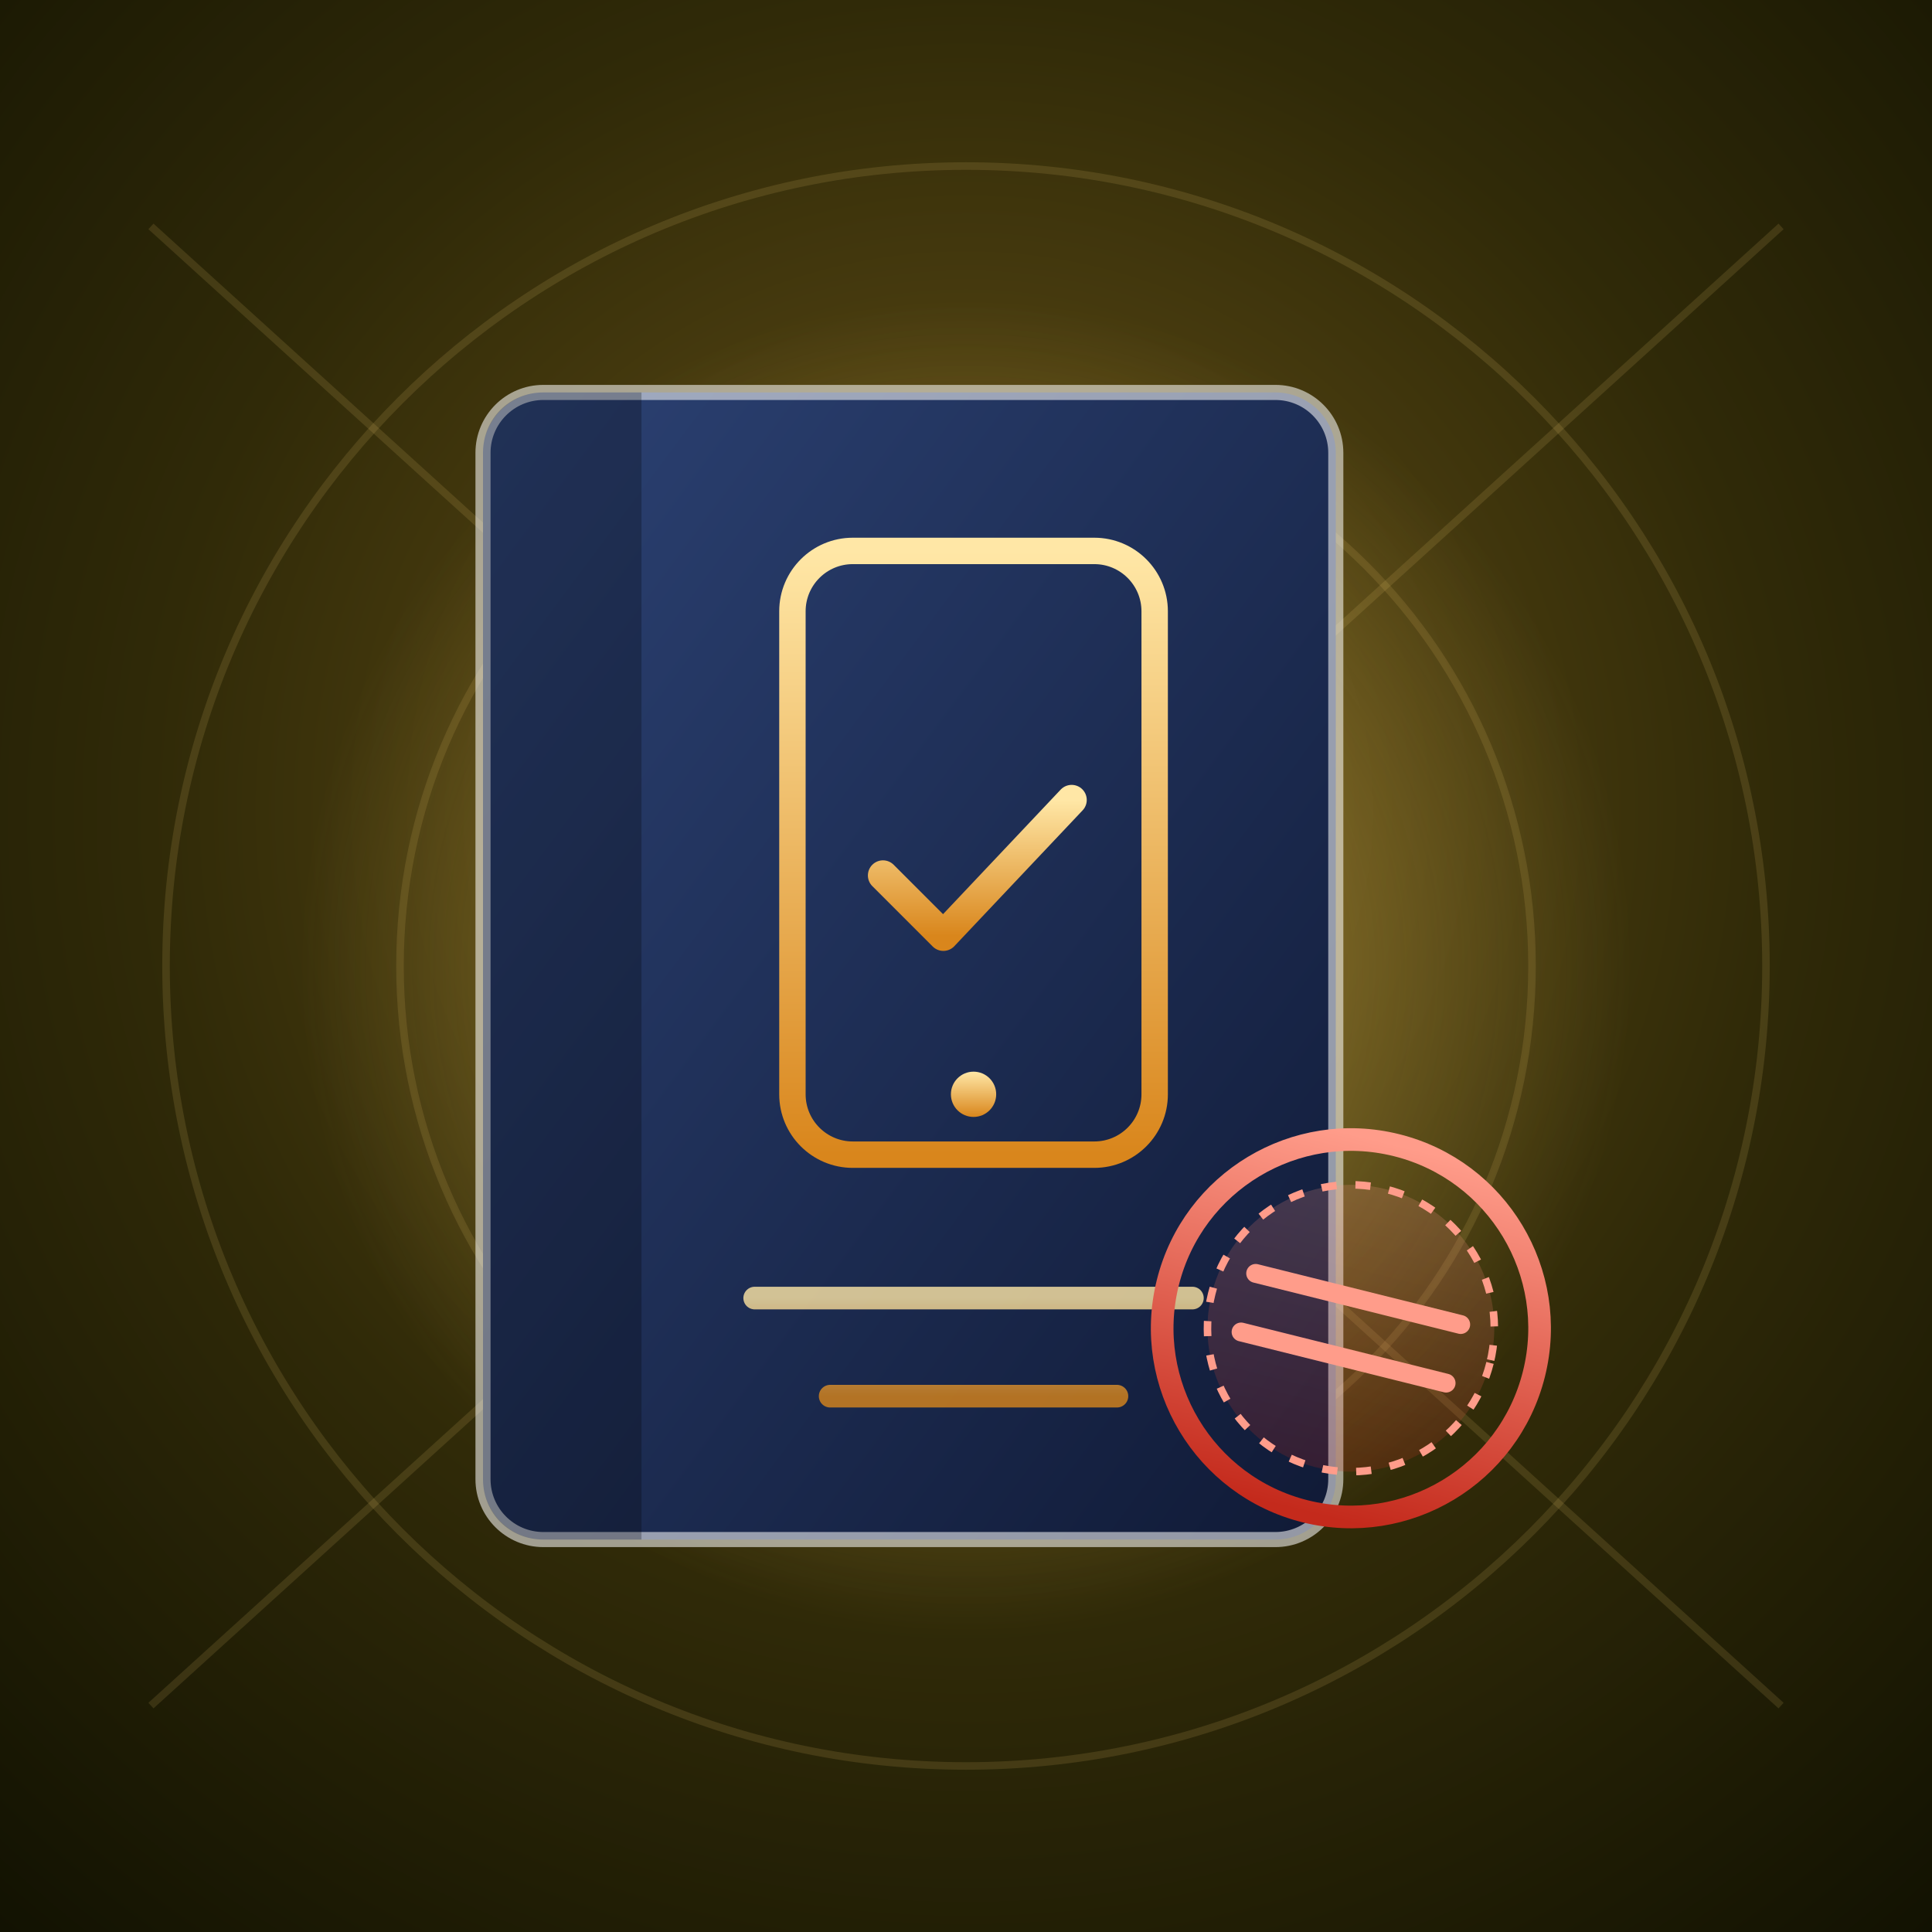
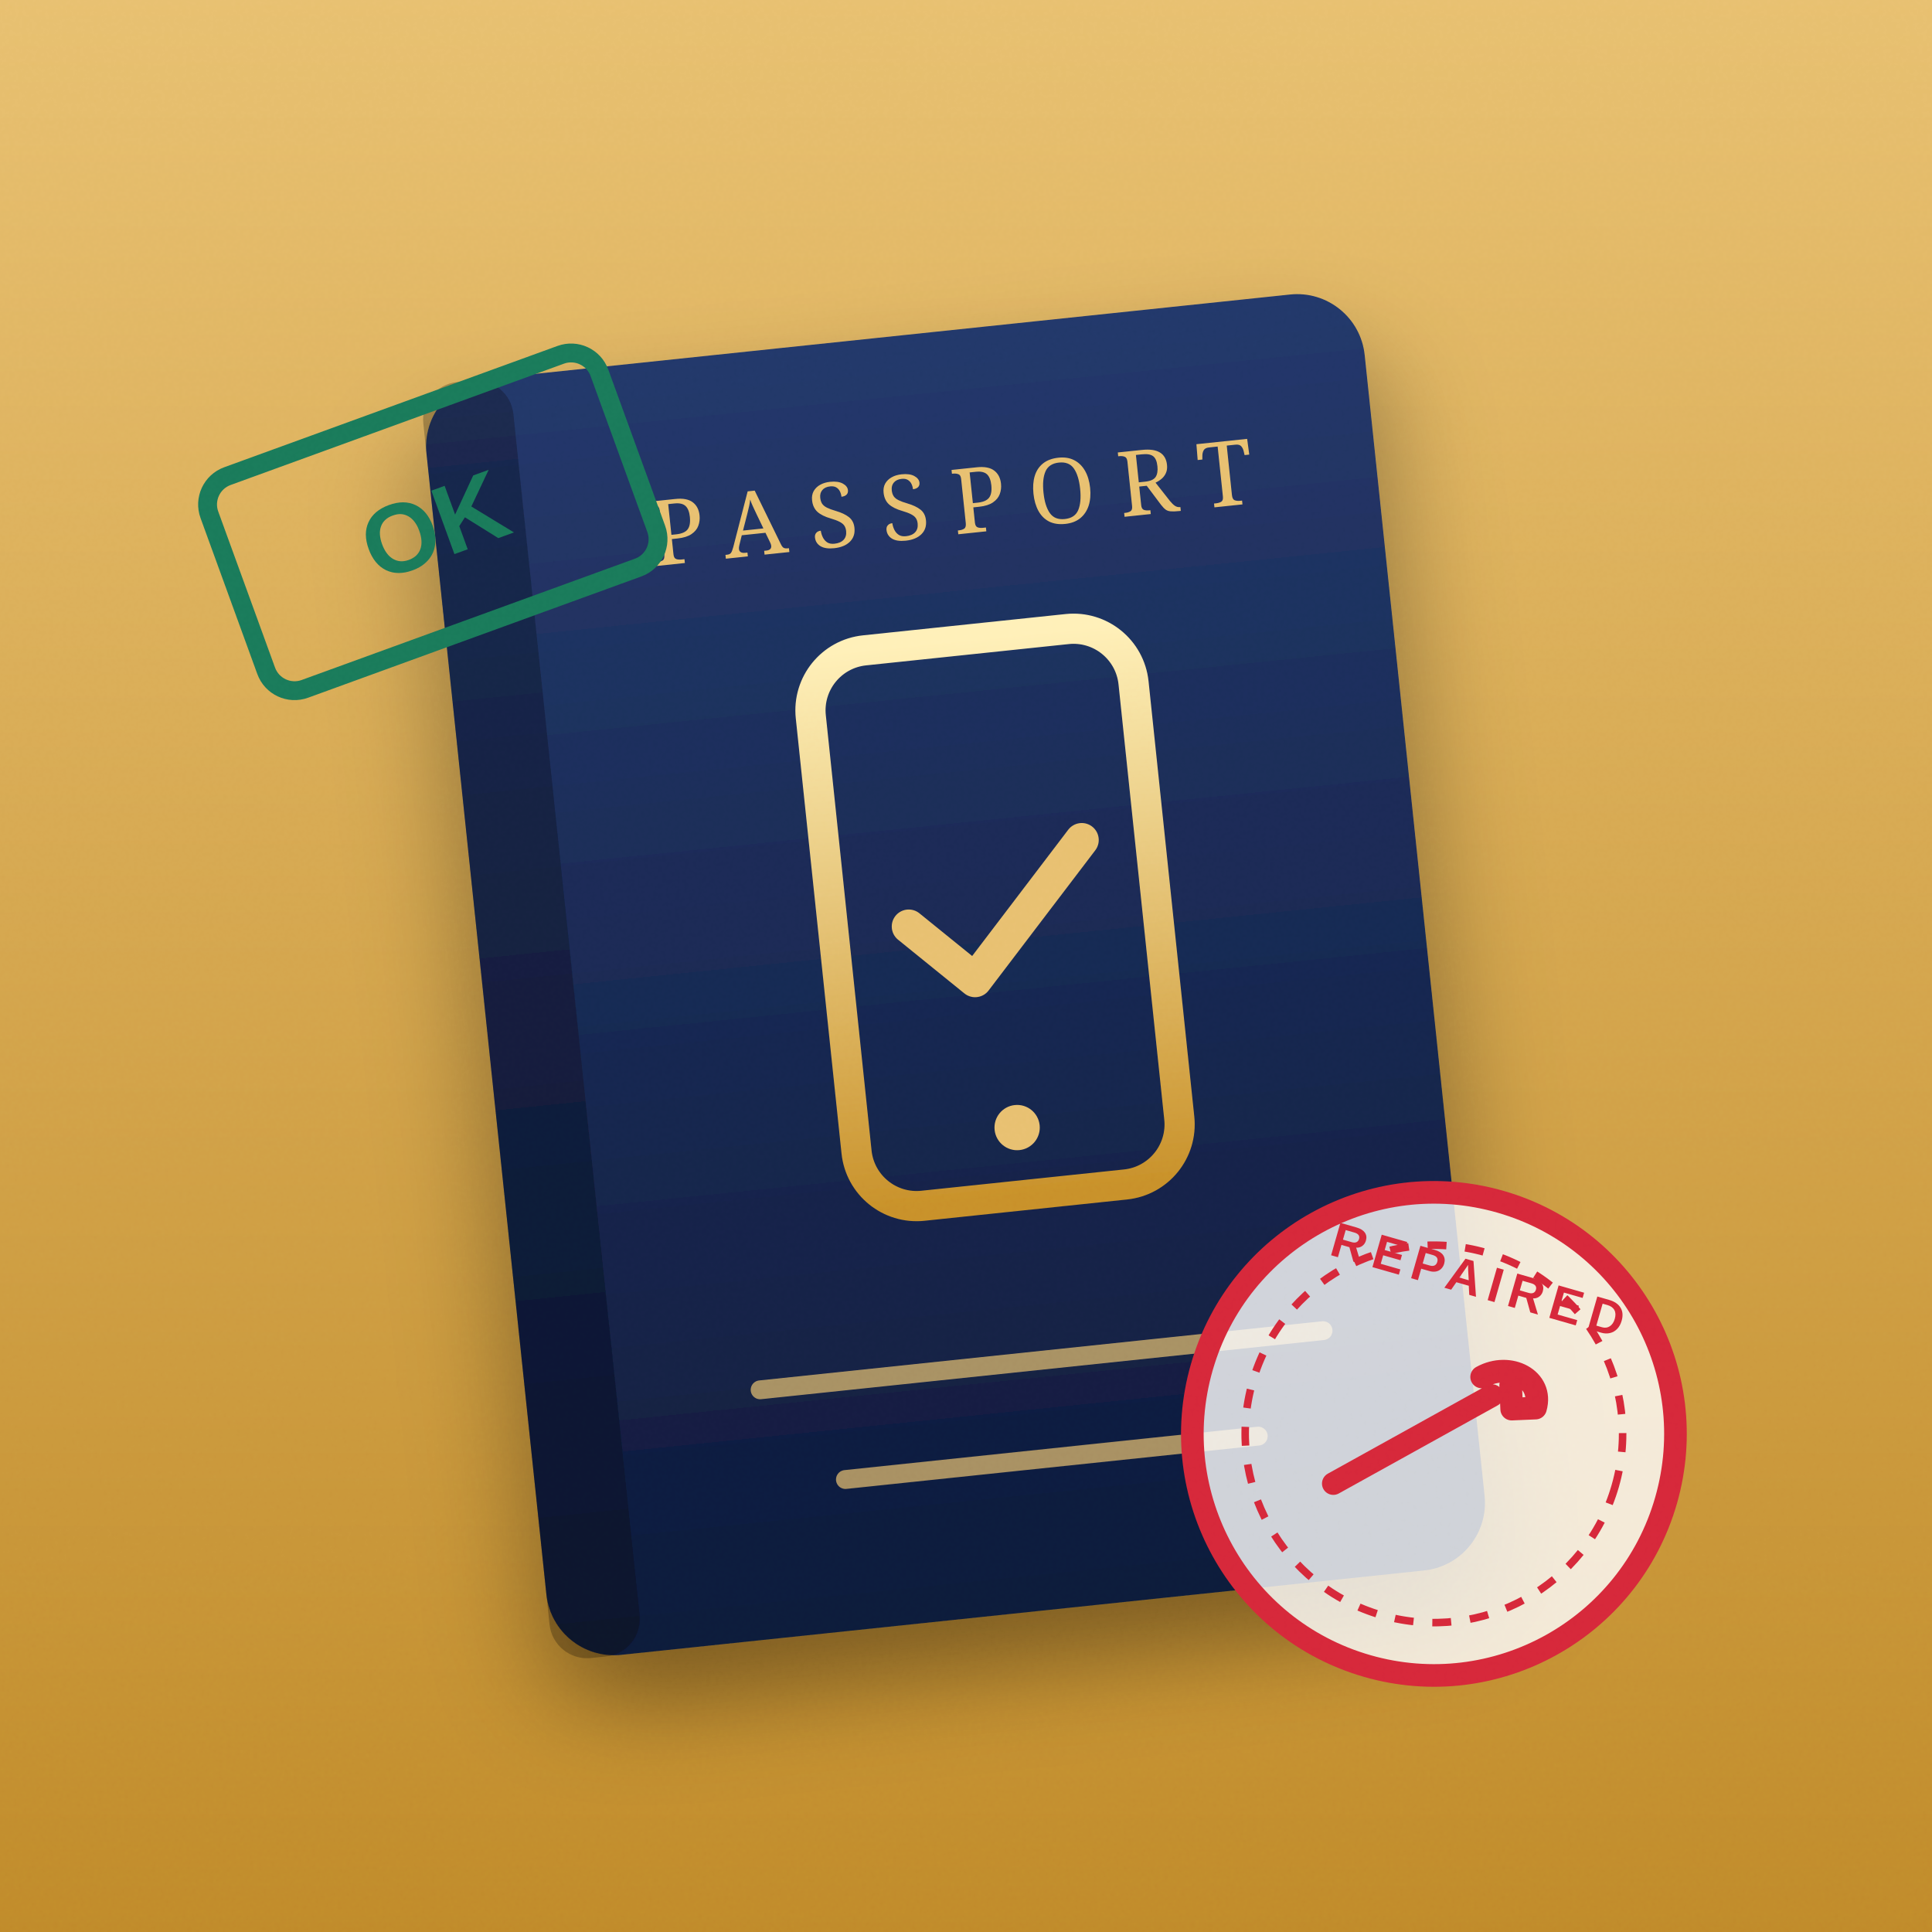
<svg xmlns="http://www.w3.org/2000/svg" viewBox="0 0 512 512">
  <defs>
-     <radialGradient id="bg" cx="50%" cy="42%" r="76%">
-       <stop offset="0" stop-color="hsl(44 62% 26%)" />
-       <stop offset=".55" stop-color="hsl(52 70% 11%)" />
-       <stop offset="1" stop-color="hsl(60 80% 4%)" />
-     </radialGradient>
-     <radialGradient id="halo" cx="50%" cy="50%" r="50%">
-       <stop offset="0" stop-color="hsl(44 95% 68%)" stop-opacity=".5" />
-       <stop offset="1" stop-color="hsl(44 95% 68%)" stop-opacity="0" />
-     </radialGradient>
-     <linearGradient id="L" x1="0" y1="0" x2="1" y2="1">
-       <stop offset="0" stop-color="hsl(44 95% 86%)" />
-       <stop offset="1" stop-color="hsl(44 70% 46%)" />
-     </linearGradient>
-     <linearGradient id="M" x1="0" y1="0" x2="0" y2="1">
-       <stop offset="0" stop-color="hsl(44 80% 62%)" />
-       <stop offset="1" stop-color="hsl(44 72% 30%)" />
-     </linearGradient>
-     <linearGradient id="D" x1="0" y1="0" x2="0" y2="1">
-       <stop offset="0" stop-color="hsl(44 55% 22%)" />
-       <stop offset="1" stop-color="hsl(44 60% 10%)" />
-     </linearGradient>
-     <linearGradient id="P" x1="0" y1="0" x2="1" y2="1">
-       <stop offset="0" stop-color="#fffdf7" />
-       <stop offset="1" stop-color="#d8d0bf" />
-     </linearGradient>
-     <linearGradient id="G" x1="0" y1="0" x2="0" y2="1">
-       <stop offset="0" stop-color="#ffe7a6" />
-       <stop offset="1" stop-color="#d9861c" />
-     </linearGradient>
-     <linearGradient id="R" x1="0" y1="0" x2="0" y2="1">
-       <stop offset="0" stop-color="#ff9c8a" />
-       <stop offset="1" stop-color="#c42a1c" />
-     </linearGradient>
-     <linearGradient id="S" x1="0" y1="0" x2="0" y2="1">
-       <stop offset="0" stop-color="#fff" stop-opacity=".35" />
+     <filter id="grain" x="0" y="0" width="100%" height="100%">
+       <feTurbulence type="fractalNoise" baseFrequency=".85" numOctaves="2" stitchTiles="stitch" />
+       <feColorMatrix values="0 0 0 0 1  0 0 0 0 1  0 0 0 0 1  0 0 0 .55 0" />
+       <feComposite in2="SourceGraphic" operator="in" />
+     </filter>
+     <filter id="sh" x="-30%" y="-30%" width="160%" height="160%">
+       <feDropShadow dx="0" dy="14" stdDeviation="14" flood-color="#000" flood-opacity=".38" />
+     </filter>
+     <filter id="sh2" x="-30%" y="-30%" width="160%" height="160%">
+       <feDropShadow dx="0" dy="6" stdDeviation="6" flood-color="#000" flood-opacity=".3" />
+     </filter>
+     <filter id="glow" x="-50%" y="-50%" width="200%" height="200%">
+       <feGaussianBlur stdDeviation="10" result="b" />
+       <feMerge>
+         <feMergeNode in="b" />
+         <feMergeNode in="SourceGraphic" />
+       </feMerge>
+     </filter>
+     <filter id="blur8">
+       <feGaussianBlur stdDeviation="8" />
+     </filter>
+     <filter id="blur20">
+       <feGaussianBlur stdDeviation="20" />
+     </filter>
+     <linearGradient id="sheen" x1="0" y1="0" x2="0" y2="1">
+       <stop offset="0" stop-color="#fff" stop-opacity=".28" />
      <stop offset=".5" stop-color="#fff" stop-opacity="0" />
    </linearGradient>
-     <linearGradient id="navy" x1="0" y1="0" x2="1" y2="1">
-       <stop offset="0" stop-color="#2c4274" />
-       <stop offset="1" stop-color="#101a36" />
+     <linearGradient id="dp-bg" x1="0" y1="0" x2="0" y2="1">
+       <stop offset="0" stop-color="#e8c070" />
+       <stop offset="1" stop-color="#c08a2a" />
+     </linearGradient>
+     <linearGradient id="dp-c" x1="0" y1="0" x2="0" y2="1">
+       <stop offset="0" stop-color="#24386a" />
+       <stop offset="1" stop-color="#0e1a3a" />
+     </linearGradient>
+     <linearGradient id="dp-g" x1="0" y1="0" x2="0" y2="1">
+       <stop offset="0" stop-color="#fff0b8" />
+       <stop offset="1" stop-color="#c8902a" />
    </linearGradient>
  </defs>
-   <rect width="512" height="512" fill="url(#bg)" />
-   <g fill="none" stroke="hsl(44 90% 72%)" stroke-opacity=".13" stroke-width="2">
-     <circle cx="256" cy="256" r="150" />
-     <circle cx="256" cy="256" r="212" />
-     <path d="M256 256L40 60M256 256L472 60M256 256L40 452M256 256L472 452" />
+   <rect width="512" height="512" fill="url(#dp-bg)" />
+   <g filter="url(#sh)" transform="rotate(-6 256 256)">
+     <rect x="128" y="88" width="250" height="340" rx="18" fill="url(#dp-c)" />
+     <rect x="128" y="88" width="24" height="340" rx="10" fill="#000" opacity=".25" />
+     <text x="265" y="142" text-anchor="middle" font-family="Georgia, serif" font-size="24" letter-spacing="6" fill="#e8c070">PASSPORT</text>
+     <rect x="222" y="170" width="86" height="148" rx="16" fill="none" stroke="url(#dp-g)" stroke-width="8" />
+     <circle cx="265" cy="300" r="6" fill="#e8c070" />
+     <path d="M242 244L258 260 290 226" fill="none" stroke="#e8c070" stroke-width="9" stroke-linecap="round" stroke-linejoin="round" />
+     <path d="M190 362H340M210 388H320" stroke="#e8c070" stroke-width="5" stroke-linecap="round" opacity=".7" />
  </g>
-   <circle cx="256" cy="256" r="178" fill="url(#halo)" />
-   <rect x="128" y="104" width="226" height="304" rx="16" fill="url(#navy)" stroke="#fff" stroke-opacity=".55" stroke-width="4" stroke-linejoin="round" />
-   <path d="M128 120C128 111 135 104 144 104H170V408H144C135 408 128 401 128 392Z" fill="#000" opacity=".25" />
-   <rect x="210" y="146" width="96" height="160" rx="16" fill="none" stroke="url(#G)" stroke-width="7" />
-   <path d="M240 160H276" stroke="url(#G)" stroke-width="6" stroke-linecap="round" />
-   <circle cx="258" cy="290" r="6" fill="url(#G)" />
-   <path d="M234 232L250 248 284 212" fill="none" stroke="url(#G)" stroke-width="8" stroke-linecap="round" stroke-linejoin="round" />
-   <path d="M200 344H316M220 370H296" stroke="url(#G)" stroke-width="6" stroke-linecap="round" opacity=".8" />
-   <g transform="rotate(14 358 352)">
-     <circle cx="358" cy="352" r="50" fill="none" stroke="url(#R)" stroke-width="6" />
-     <circle cx="358" cy="352" r="38" fill="url(#R)" fill-opacity=".2" stroke="#ff9c8a" stroke-width="2" stroke-dasharray="4 5" />
-     <path d="M330 344H386M330 360H386" stroke="#ff9c8a" stroke-width="5" stroke-linecap="round" />
+   <g transform="rotate(16 380 380)">
+     <circle cx="380" cy="380" r="64" fill="#fff" fill-opacity=".8" stroke="#d6283a" stroke-width="6" />
+     <circle cx="380" cy="380" r="50" fill="none" stroke="#d6283a" stroke-width="2" stroke-dasharray="5 5" />
+     <path d="M358 400L392 366M388 362C394 356 404 358 404 366L398 368 396 362" fill="none" stroke="#d6283a" stroke-width="6" stroke-linecap="round" stroke-linejoin="round" />
+     <text x="380" y="342" text-anchor="middle" font-family="Arial Black, Arial, sans-serif" font-weight="900" font-size="13" fill="#d6283a" letter-spacing="2">REPAIRED</text>
  </g>
+   <g transform="rotate(-20 110 140)">
+     <rect x="60" y="110" width="110" height="60" rx="8" fill="none" stroke="#1a7a5a" stroke-width="5" />
+     <text x="115" y="150" text-anchor="middle" font-family="Arial Black, Arial, sans-serif" font-weight="900" font-size="26" fill="#1a7a5a">OK</text>
+   </g>
+   <rect width="512" height="512" fill="#808080" filter="url(#grain)" opacity="0.07" style="mix-blend-mode:overlay" />
</svg>
